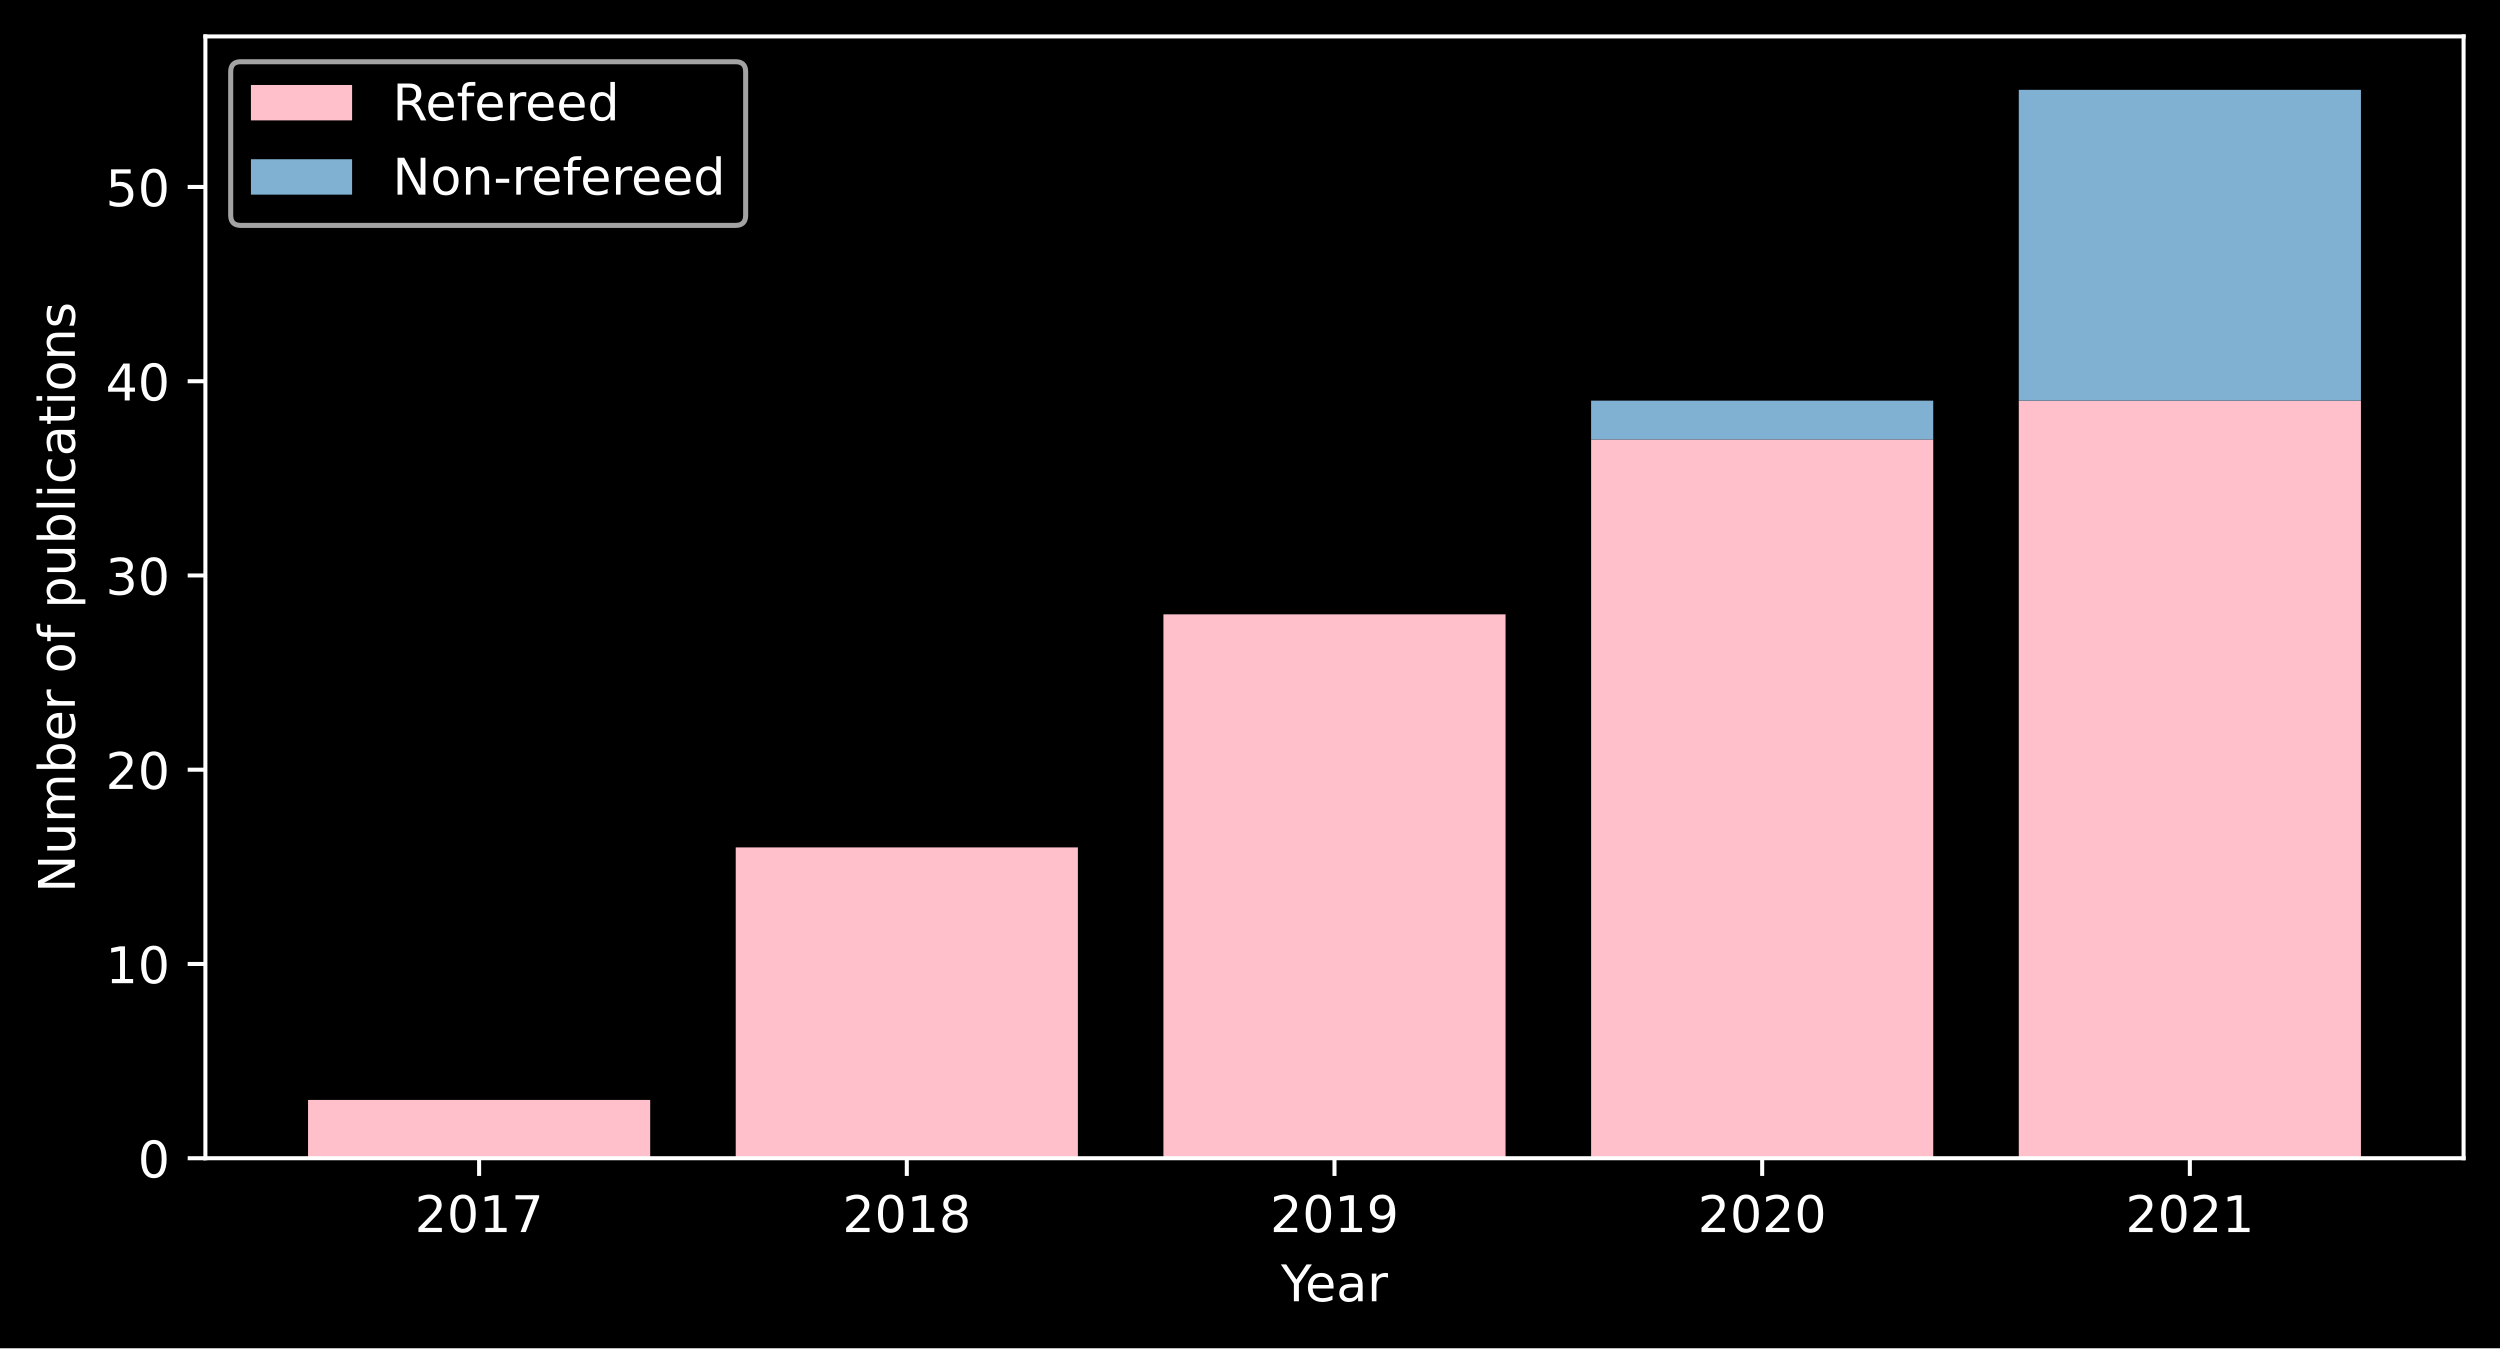
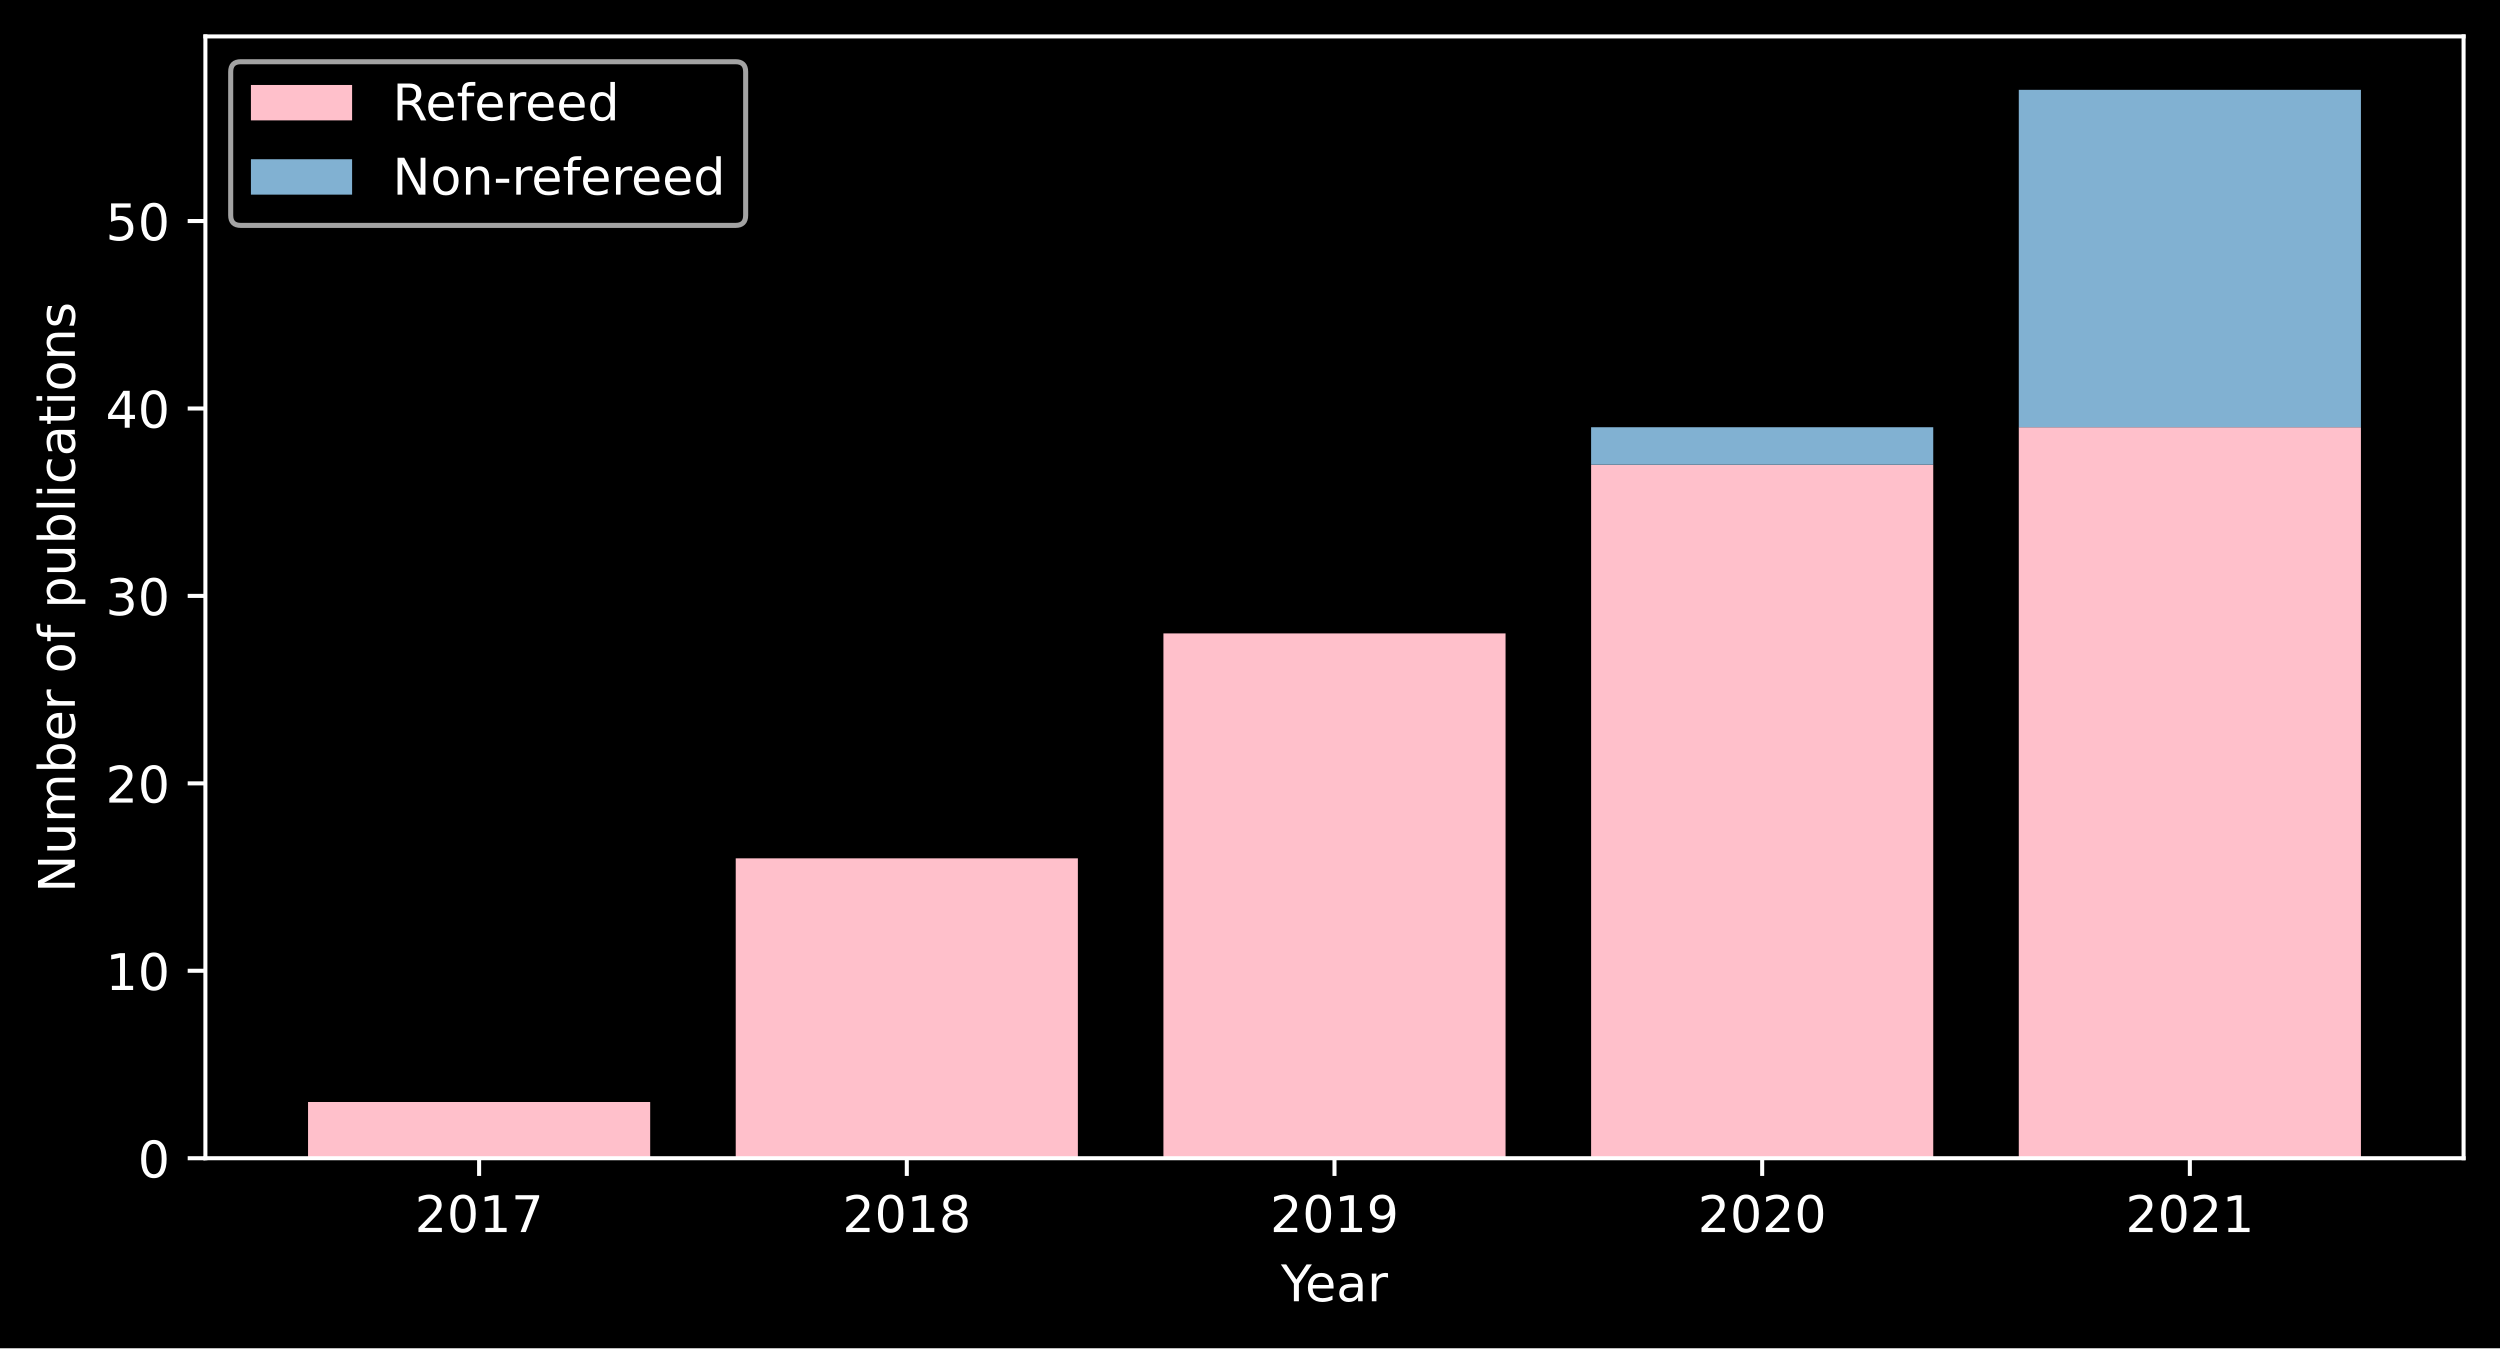
<svg xmlns="http://www.w3.org/2000/svg" xmlns:xlink="http://www.w3.org/1999/xlink" height="266.516pt" version="1.1" viewBox="0 0 494.203 266.516" width="494.203pt">
  <defs>
    <style type="text/css">*{stroke-linecap:butt;stroke-linejoin:round;}</style>
  </defs>
  <g id="figure_1">
    <g id="patch_1">
      <path d="M 0 266.516  L 494.203 266.516  L 494.203 0  L 0 0  z " />
    </g>
    <g id="axes_1">
      <g id="patch_2">
        <path d="M 40.603 228.96  L 487.003 228.96  L 487.003 7.2  L 40.603 7.2  z " />
      </g>
      <g id="patch_3">
-         <path clip-path="url(#p668c76ae18)" d="M 399.076 228.96  L 466.712 228.96  L 466.712 79.2  L 399.076 79.2  z " style="fill:#ffc0cb;" />
+         <path clip-path="url(#p0590a86155)" d="M 399.076 228.96  L 466.712 228.96  L 466.712 84.455  L 399.076 84.455  z " style="fill:#ffc0cb;" />
      </g>
      <g id="patch_4">
-         <path clip-path="url(#p668c76ae18)" d="M 314.53 228.96  L 382.167 228.96  L 382.167 86.88  L 314.53 86.88  z " style="fill:#ffc0cb;" />
+         <path clip-path="url(#p0590a86155)" d="M 314.53 228.96  L 382.167 228.96  L 382.167 91.865  L 314.53 91.865  z " style="fill:#ffc0cb;" />
      </g>
      <g id="patch_5">
-         <path clip-path="url(#p668c76ae18)" d="M 229.985 228.96  L 297.621 228.96  L 297.621 121.44  L 229.985 121.44  z " style="fill:#ffc0cb;" />
+         <path clip-path="url(#p0590a86155)" d="M 229.985 228.96  L 297.621 228.96  L 297.621 125.213  L 229.985 125.213  z " style="fill:#ffc0cb;" />
      </g>
      <g id="patch_6">
-         <path clip-path="url(#p668c76ae18)" d="M 145.439 228.96  L 213.076 228.96  L 213.076 167.52  L 145.439 167.52  z " style="fill:#ffc0cb;" />
+         <path clip-path="url(#p0590a86155)" d="M 145.439 228.96  L 213.076 228.96  L 213.076 169.676  L 145.439 169.676  z " style="fill:#ffc0cb;" />
      </g>
      <g id="patch_7">
-         <path clip-path="url(#p668c76ae18)" d="M 60.894 228.96  L 128.53 228.96  L 128.53 217.44  L 60.894 217.44  z " style="fill:#ffc0cb;" />
+         <path clip-path="url(#p0590a86155)" d="M 60.894 228.96  L 128.53 228.96  L 128.53 217.844  L 60.894 217.844  z " style="fill:#ffc0cb;" />
      </g>
      <g id="patch_8">
-         <path clip-path="url(#p668c76ae18)" d="M 399.076 79.2  L 466.712 79.2  L 466.712 17.76  L 399.076 17.76  z " style="fill:#81b1d2;" />
+         <path clip-path="url(#p0590a86155)" d="M 399.076 84.455  L 466.712 84.455  L 466.712 17.76  L 399.076 17.76  z " style="fill:#81b1d2;" />
      </g>
      <g id="patch_9">
-         <path clip-path="url(#p668c76ae18)" d="M 314.53 86.88  L 382.167 86.88  L 382.167 79.2  L 314.53 79.2  z " style="fill:#81b1d2;" />
+         <path clip-path="url(#p0590a86155)" d="M 314.53 91.865  L 382.167 91.865  L 382.167 84.455  L 314.53 84.455  z " style="fill:#81b1d2;" />
      </g>
      <g id="patch_10">
-         <path clip-path="url(#p668c76ae18)" d="M 229.985 121.44  L 297.621 121.44  L 297.621 121.44  L 229.985 121.44  z " style="fill:#81b1d2;" />
+         <path clip-path="url(#p0590a86155)" d="M 229.985 125.213  L 297.621 125.213  L 297.621 125.213  L 229.985 125.213  z " style="fill:#81b1d2;" />
      </g>
      <g id="patch_11">
-         <path clip-path="url(#p668c76ae18)" d="M 145.439 167.52  L 213.076 167.52  L 213.076 167.52  L 145.439 167.52  z " style="fill:#81b1d2;" />
+         <path clip-path="url(#p0590a86155)" d="M 145.439 169.676  L 213.076 169.676  L 213.076 169.676  L 145.439 169.676  z " style="fill:#81b1d2;" />
      </g>
      <g id="patch_12">
-         <path clip-path="url(#p668c76ae18)" d="M 60.894 217.44  L 128.53 217.44  L 128.53 217.44  L 60.894 217.44  z " style="fill:#81b1d2;" />
+         <path clip-path="url(#p0590a86155)" d="M 60.894 217.844  L 128.53 217.844  L 128.53 217.844  L 60.894 217.844  z " style="fill:#81b1d2;" />
      </g>
      <g id="matplotlib.axis_1">
        <g id="xtick_1">
          <g id="line2d_1">
            <defs>
-               <path d="M 0 0  L 0 3.5  " id="m8a5ce669b0" style="stroke:#ffffff;stroke-width:0.8;" />
-             </defs>
-             <g>
-               <use style="fill:#ffffff;stroke:#ffffff;stroke-width:0.8;" x="432.894" xlink:href="#m8a5ce669b0" y="228.96" />
+               <path d="M 0 0  L 0 3.5  " id="ma2ef7f8da0" style="stroke:#ffffff;stroke-width:0.8;" />
+             </defs>
+             <g>
+               <use style="fill:#ffffff;stroke:#ffffff;stroke-width:0.8;" x="432.894" xlink:href="#ma2ef7f8da0" y="228.96" />
            </g>
          </g>
          <g id="text_1">
            <g style="fill:#ffffff;" transform="translate(420.169 243.5584)scale(0.1 -0.1)">
              <defs>
                <path d="M 1228 531  L 3431 531  L 3431 0  L 469 0  L 469 531  Q 828 903 1448 1529  Q 2069 2156 2228 2338  Q 2531 2678 2651 2914  Q 2772 3150 2772 3378  Q 2772 3750 2511 3984  Q 2250 4219 1831 4219  Q 1534 4219 1204 4116  Q 875 4013 500 3803  L 500 4441  Q 881 4594 1212 4672  Q 1544 4750 1819 4750  Q 2544 4750 2975 4387  Q 3406 4025 3406 3419  Q 3406 3131 3298 2873  Q 3191 2616 2906 2266  Q 2828 2175 2409 1742  Q 1991 1309 1228 531  z " id="DejaVuSans-32" transform="scale(0.015625)" />
                <path d="M 2034 4250  Q 1547 4250 1301 3770  Q 1056 3291 1056 2328  Q 1056 1369 1301 889  Q 1547 409 2034 409  Q 2525 409 2770 889  Q 3016 1369 3016 2328  Q 3016 3291 2770 3770  Q 2525 4250 2034 4250  z M 2034 4750  Q 2819 4750 3233 4129  Q 3647 3509 3647 2328  Q 3647 1150 3233 529  Q 2819 -91 2034 -91  Q 1250 -91 836 529  Q 422 1150 422 2328  Q 422 3509 836 4129  Q 1250 4750 2034 4750  z " id="DejaVuSans-30" transform="scale(0.015625)" />
                <path d="M 794 531  L 1825 531  L 1825 4091  L 703 3866  L 703 4441  L 1819 4666  L 2450 4666  L 2450 531  L 3481 531  L 3481 0  L 794 0  L 794 531  z " id="DejaVuSans-31" transform="scale(0.015625)" />
              </defs>
              <use xlink:href="#DejaVuSans-32" />
              <use x="63.623" xlink:href="#DejaVuSans-30" />
              <use x="127.246" xlink:href="#DejaVuSans-32" />
              <use x="190.869" xlink:href="#DejaVuSans-31" />
            </g>
          </g>
        </g>
        <g id="xtick_2">
          <g id="line2d_2">
            <g>
-               <use style="fill:#ffffff;stroke:#ffffff;stroke-width:0.8;" x="348.349" xlink:href="#m8a5ce669b0" y="228.96" />
+               <use style="fill:#ffffff;stroke:#ffffff;stroke-width:0.8;" x="348.349" xlink:href="#ma2ef7f8da0" y="228.96" />
            </g>
          </g>
          <g id="text_2">
            <g style="fill:#ffffff;" transform="translate(335.6236 243.5584)scale(0.1 -0.1)">
              <use xlink:href="#DejaVuSans-32" />
              <use x="63.623" xlink:href="#DejaVuSans-30" />
              <use x="127.246" xlink:href="#DejaVuSans-32" />
              <use x="190.869" xlink:href="#DejaVuSans-30" />
            </g>
          </g>
        </g>
        <g id="xtick_3">
          <g id="line2d_3">
            <g>
-               <use style="fill:#ffffff;stroke:#ffffff;stroke-width:0.8;" x="263.803" xlink:href="#m8a5ce669b0" y="228.96" />
+               <use style="fill:#ffffff;stroke:#ffffff;stroke-width:0.8;" x="263.803" xlink:href="#ma2ef7f8da0" y="228.96" />
            </g>
          </g>
          <g id="text_3">
            <g style="fill:#ffffff;" transform="translate(251.0781 243.5584)scale(0.1 -0.1)">
              <defs>
                <path d="M 703 97  L 703 672  Q 941 559 1184 500  Q 1428 441 1663 441  Q 2288 441 2617 861  Q 2947 1281 2994 2138  Q 2813 1869 2534 1725  Q 2256 1581 1919 1581  Q 1219 1581 811 2004  Q 403 2428 403 3163  Q 403 3881 828 4315  Q 1253 4750 1959 4750  Q 2769 4750 3195 4129  Q 3622 3509 3622 2328  Q 3622 1225 3098 567  Q 2575 -91 1691 -91  Q 1453 -91 1209 -44  Q 966 3 703 97  z M 1959 2075  Q 2384 2075 2632 2365  Q 2881 2656 2881 3163  Q 2881 3666 2632 3958  Q 2384 4250 1959 4250  Q 1534 4250 1286 3958  Q 1038 3666 1038 3163  Q 1038 2656 1286 2365  Q 1534 2075 1959 2075  z " id="DejaVuSans-39" transform="scale(0.015625)" />
              </defs>
              <use xlink:href="#DejaVuSans-32" />
              <use x="63.623" xlink:href="#DejaVuSans-30" />
              <use x="127.246" xlink:href="#DejaVuSans-31" />
              <use x="190.869" xlink:href="#DejaVuSans-39" />
            </g>
          </g>
        </g>
        <g id="xtick_4">
          <g id="line2d_4">
            <g>
-               <use style="fill:#ffffff;stroke:#ffffff;stroke-width:0.8;" x="179.258" xlink:href="#m8a5ce669b0" y="228.96" />
+               <use style="fill:#ffffff;stroke:#ffffff;stroke-width:0.8;" x="179.258" xlink:href="#ma2ef7f8da0" y="228.96" />
            </g>
          </g>
          <g id="text_4">
            <g style="fill:#ffffff;" transform="translate(166.5327 243.5584)scale(0.1 -0.1)">
              <defs>
                <path d="M 2034 2216  Q 1584 2216 1326 1975  Q 1069 1734 1069 1313  Q 1069 891 1326 650  Q 1584 409 2034 409  Q 2484 409 2743 651  Q 3003 894 3003 1313  Q 3003 1734 2745 1975  Q 2488 2216 2034 2216  z M 1403 2484  Q 997 2584 770 2862  Q 544 3141 544 3541  Q 544 4100 942 4425  Q 1341 4750 2034 4750  Q 2731 4750 3128 4425  Q 3525 4100 3525 3541  Q 3525 3141 3298 2862  Q 3072 2584 2669 2484  Q 3125 2378 3379 2068  Q 3634 1759 3634 1313  Q 3634 634 3220 271  Q 2806 -91 2034 -91  Q 1263 -91 848 271  Q 434 634 434 1313  Q 434 1759 690 2068  Q 947 2378 1403 2484  z M 1172 3481  Q 1172 3119 1398 2916  Q 1625 2713 2034 2713  Q 2441 2713 2670 2916  Q 2900 3119 2900 3481  Q 2900 3844 2670 4047  Q 2441 4250 2034 4250  Q 1625 4250 1398 4047  Q 1172 3844 1172 3481  z " id="DejaVuSans-38" transform="scale(0.015625)" />
              </defs>
              <use xlink:href="#DejaVuSans-32" />
              <use x="63.623" xlink:href="#DejaVuSans-30" />
              <use x="127.246" xlink:href="#DejaVuSans-31" />
              <use x="190.869" xlink:href="#DejaVuSans-38" />
            </g>
          </g>
        </g>
        <g id="xtick_5">
          <g id="line2d_5">
            <g>
-               <use style="fill:#ffffff;stroke:#ffffff;stroke-width:0.8;" x="94.712" xlink:href="#m8a5ce669b0" y="228.96" />
+               <use style="fill:#ffffff;stroke:#ffffff;stroke-width:0.8;" x="94.712" xlink:href="#ma2ef7f8da0" y="228.96" />
            </g>
          </g>
          <g id="text_5">
            <g style="fill:#ffffff;" transform="translate(81.98722 243.5584)scale(0.1 -0.1)">
              <defs>
                <path d="M 525 4666  L 3525 4666  L 3525 4397  L 1831 0  L 1172 0  L 2766 4134  L 525 4134  L 525 4666  z " id="DejaVuSans-37" transform="scale(0.015625)" />
              </defs>
              <use xlink:href="#DejaVuSans-32" />
              <use x="63.623" xlink:href="#DejaVuSans-30" />
              <use x="127.246" xlink:href="#DejaVuSans-31" />
              <use x="190.869" xlink:href="#DejaVuSans-37" />
            </g>
          </g>
        </g>
        <g id="text_6">
          <g style="fill:#ffffff;" transform="translate(253.2156 257.2366)scale(0.1 -0.1)">
            <defs>
              <path d="M -13 4666  L 666 4666  L 1959 2747  L 3244 4666  L 3922 4666  L 2272 2222  L 2272 0  L 1638 0  L 1638 2222  L -13 4666  z " id="DejaVuSans-59" transform="scale(0.015625)" />
              <path d="M 3597 1894  L 3597 1613  L 953 1613  Q 991 1019 1311 708  Q 1631 397 2203 397  Q 2534 397 2845 478  Q 3156 559 3463 722  L 3463 178  Q 3153 47 2828 -22  Q 2503 -91 2169 -91  Q 1331 -91 842 396  Q 353 884 353 1716  Q 353 2575 817 3079  Q 1281 3584 2069 3584  Q 2775 3584 3186 3129  Q 3597 2675 3597 1894  z M 3022 2063  Q 3016 2534 2758 2815  Q 2500 3097 2075 3097  Q 1594 3097 1305 2825  Q 1016 2553 972 2059  L 3022 2063  z " id="DejaVuSans-65" transform="scale(0.015625)" />
              <path d="M 2194 1759  Q 1497 1759 1228 1600  Q 959 1441 959 1056  Q 959 750 1161 570  Q 1363 391 1709 391  Q 2188 391 2477 730  Q 2766 1069 2766 1631  L 2766 1759  L 2194 1759  z M 3341 1997  L 3341 0  L 2766 0  L 2766 531  Q 2569 213 2275 61  Q 1981 -91 1556 -91  Q 1019 -91 701 211  Q 384 513 384 1019  Q 384 1609 779 1909  Q 1175 2209 1959 2209  L 2766 2209  L 2766 2266  Q 2766 2663 2505 2880  Q 2244 3097 1772 3097  Q 1472 3097 1187 3025  Q 903 2953 641 2809  L 641 3341  Q 956 3463 1253 3523  Q 1550 3584 1831 3584  Q 2591 3584 2966 3190  Q 3341 2797 3341 1997  z " id="DejaVuSans-61" transform="scale(0.015625)" />
              <path d="M 2631 2963  Q 2534 3019 2420 3045  Q 2306 3072 2169 3072  Q 1681 3072 1420 2755  Q 1159 2438 1159 1844  L 1159 0  L 581 0  L 581 3500  L 1159 3500  L 1159 2956  Q 1341 3275 1631 3429  Q 1922 3584 2338 3584  Q 2397 3584 2469 3576  Q 2541 3569 2628 3553  L 2631 2963  z " id="DejaVuSans-72" transform="scale(0.015625)" />
            </defs>
            <use xlink:href="#DejaVuSans-59" />
            <use x="47.834" xlink:href="#DejaVuSans-65" />
            <use x="109.357" xlink:href="#DejaVuSans-61" />
            <use x="170.637" xlink:href="#DejaVuSans-72" />
          </g>
        </g>
      </g>
      <g id="matplotlib.axis_2">
        <g id="ytick_1">
          <g id="line2d_6">
            <defs>
-               <path d="M 0 0  L -3.5 0  " id="mda1ff12141" style="stroke:#ffffff;stroke-width:0.8;" />
-             </defs>
-             <g>
-               <use style="fill:#ffffff;stroke:#ffffff;stroke-width:0.8;" x="40.603" xlink:href="#mda1ff12141" y="228.96" />
+               <path d="M 0 0  L -3.5 0  " id="ma90b45f98a" style="stroke:#ffffff;stroke-width:0.8;" />
+             </defs>
+             <g>
+               <use style="fill:#ffffff;stroke:#ffffff;stroke-width:0.8;" x="40.603" xlink:href="#ma90b45f98a" y="228.96" />
            </g>
          </g>
          <g id="text_7">
            <g style="fill:#ffffff;" transform="translate(27.24063 232.7592)scale(0.1 -0.1)">
              <use xlink:href="#DejaVuSans-30" />
            </g>
          </g>
        </g>
        <g id="ytick_2">
          <g id="line2d_7">
            <g>
-               <use style="fill:#ffffff;stroke:#ffffff;stroke-width:0.8;" x="40.603" xlink:href="#mda1ff12141" y="190.56" />
+               <use style="fill:#ffffff;stroke:#ffffff;stroke-width:0.8;" x="40.603" xlink:href="#ma90b45f98a" y="191.907" />
            </g>
          </g>
          <g id="text_8">
-             <g style="fill:#ffffff;" transform="translate(20.87813 194.3592)scale(0.1 -0.1)">
+             <g style="fill:#ffffff;" transform="translate(20.87813 195.7066)scale(0.1 -0.1)">
              <use xlink:href="#DejaVuSans-31" />
              <use x="63.623" xlink:href="#DejaVuSans-30" />
            </g>
          </g>
        </g>
        <g id="ytick_3">
          <g id="line2d_8">
            <g>
-               <use style="fill:#ffffff;stroke:#ffffff;stroke-width:0.8;" x="40.603" xlink:href="#mda1ff12141" y="152.16" />
+               <use style="fill:#ffffff;stroke:#ffffff;stroke-width:0.8;" x="40.603" xlink:href="#ma90b45f98a" y="154.855" />
            </g>
          </g>
          <g id="text_9">
-             <g style="fill:#ffffff;" transform="translate(20.87813 155.9592)scale(0.1 -0.1)">
+             <g style="fill:#ffffff;" transform="translate(20.87813 158.654)scale(0.1 -0.1)">
              <use xlink:href="#DejaVuSans-32" />
              <use x="63.623" xlink:href="#DejaVuSans-30" />
            </g>
          </g>
        </g>
        <g id="ytick_4">
          <g id="line2d_9">
            <g>
-               <use style="fill:#ffffff;stroke:#ffffff;stroke-width:0.8;" x="40.603" xlink:href="#mda1ff12141" y="113.76" />
+               <use style="fill:#ffffff;stroke:#ffffff;stroke-width:0.8;" x="40.603" xlink:href="#ma90b45f98a" y="117.802" />
            </g>
          </g>
          <g id="text_10">
-             <g style="fill:#ffffff;" transform="translate(20.87813 117.5592)scale(0.1 -0.1)">
+             <g style="fill:#ffffff;" transform="translate(20.87813 121.6013)scale(0.1 -0.1)">
              <defs>
                <path d="M 2597 2516  Q 3050 2419 3304 2112  Q 3559 1806 3559 1356  Q 3559 666 3084 287  Q 2609 -91 1734 -91  Q 1441 -91 1130 -33  Q 819 25 488 141  L 488 750  Q 750 597 1062 519  Q 1375 441 1716 441  Q 2309 441 2620 675  Q 2931 909 2931 1356  Q 2931 1769 2642 2001  Q 2353 2234 1838 2234  L 1294 2234  L 1294 2753  L 1863 2753  Q 2328 2753 2575 2939  Q 2822 3125 2822 3475  Q 2822 3834 2567 4026  Q 2313 4219 1838 4219  Q 1578 4219 1281 4162  Q 984 4106 628 3988  L 628 4550  Q 988 4650 1302 4700  Q 1616 4750 1894 4750  Q 2613 4750 3031 4423  Q 3450 4097 3450 3541  Q 3450 3153 3228 2886  Q 3006 2619 2597 2516  z " id="DejaVuSans-33" transform="scale(0.015625)" />
              </defs>
              <use xlink:href="#DejaVuSans-33" />
              <use x="63.623" xlink:href="#DejaVuSans-30" />
            </g>
          </g>
        </g>
        <g id="ytick_5">
          <g id="line2d_10">
            <g>
-               <use style="fill:#ffffff;stroke:#ffffff;stroke-width:0.8;" x="40.603" xlink:href="#mda1ff12141" y="75.36" />
+               <use style="fill:#ffffff;stroke:#ffffff;stroke-width:0.8;" x="40.603" xlink:href="#ma90b45f98a" y="80.749" />
            </g>
          </g>
          <g id="text_11">
-             <g style="fill:#ffffff;" transform="translate(20.87813 79.15922)scale(0.1 -0.1)">
+             <g style="fill:#ffffff;" transform="translate(20.87813 84.54869)scale(0.1 -0.1)">
              <defs>
                <path d="M 2419 4116  L 825 1625  L 2419 1625  L 2419 4116  z M 2253 4666  L 3047 4666  L 3047 1625  L 3713 1625  L 3713 1100  L 3047 1100  L 3047 0  L 2419 0  L 2419 1100  L 313 1100  L 313 1709  L 2253 4666  z " id="DejaVuSans-34" transform="scale(0.015625)" />
              </defs>
              <use xlink:href="#DejaVuSans-34" />
              <use x="63.623" xlink:href="#DejaVuSans-30" />
            </g>
          </g>
        </g>
        <g id="ytick_6">
          <g id="line2d_11">
            <g>
-               <use style="fill:#ffffff;stroke:#ffffff;stroke-width:0.8;" x="40.603" xlink:href="#mda1ff12141" y="36.96" />
+               <use style="fill:#ffffff;stroke:#ffffff;stroke-width:0.8;" x="40.603" xlink:href="#ma90b45f98a" y="43.697" />
            </g>
          </g>
          <g id="text_12">
-             <g style="fill:#ffffff;" transform="translate(20.87813 40.75922)scale(0.1 -0.1)">
+             <g style="fill:#ffffff;" transform="translate(20.87813 47.49606)scale(0.1 -0.1)">
              <defs>
                <path d="M 691 4666  L 3169 4666  L 3169 4134  L 1269 4134  L 1269 2991  Q 1406 3038 1543 3061  Q 1681 3084 1819 3084  Q 2600 3084 3056 2656  Q 3513 2228 3513 1497  Q 3513 744 3044 326  Q 2575 -91 1722 -91  Q 1428 -91 1123 -41  Q 819 9 494 109  L 494 744  Q 775 591 1075 516  Q 1375 441 1709 441  Q 2250 441 2565 725  Q 2881 1009 2881 1497  Q 2881 1984 2565 2268  Q 2250 2553 1709 2553  Q 1456 2553 1204 2497  Q 953 2441 691 2322  L 691 4666  z " id="DejaVuSans-35" transform="scale(0.015625)" />
              </defs>
              <use xlink:href="#DejaVuSans-35" />
              <use x="63.623" xlink:href="#DejaVuSans-30" />
            </g>
          </g>
        </g>
        <g id="text_13">
          <g style="fill:#ffffff;" transform="translate(14.79844 176.4542)rotate(-90)scale(0.1 -0.1)">
            <defs>
              <path d="M 628 4666  L 1478 4666  L 3547 763  L 3547 4666  L 4159 4666  L 4159 0  L 3309 0  L 1241 3903  L 1241 0  L 628 0  L 628 4666  z " id="DejaVuSans-4e" transform="scale(0.015625)" />
              <path d="M 544 1381  L 544 3500  L 1119 3500  L 1119 1403  Q 1119 906 1312 657  Q 1506 409 1894 409  Q 2359 409 2629 706  Q 2900 1003 2900 1516  L 2900 3500  L 3475 3500  L 3475 0  L 2900 0  L 2900 538  Q 2691 219 2414 64  Q 2138 -91 1772 -91  Q 1169 -91 856 284  Q 544 659 544 1381  z M 1991 3584  L 1991 3584  z " id="DejaVuSans-75" transform="scale(0.015625)" />
              <path d="M 3328 2828  Q 3544 3216 3844 3400  Q 4144 3584 4550 3584  Q 5097 3584 5394 3201  Q 5691 2819 5691 2113  L 5691 0  L 5113 0  L 5113 2094  Q 5113 2597 4934 2840  Q 4756 3084 4391 3084  Q 3944 3084 3684 2787  Q 3425 2491 3425 1978  L 3425 0  L 2847 0  L 2847 2094  Q 2847 2600 2669 2842  Q 2491 3084 2119 3084  Q 1678 3084 1418 2786  Q 1159 2488 1159 1978  L 1159 0  L 581 0  L 581 3500  L 1159 3500  L 1159 2956  Q 1356 3278 1631 3431  Q 1906 3584 2284 3584  Q 2666 3584 2933 3390  Q 3200 3197 3328 2828  z " id="DejaVuSans-6d" transform="scale(0.015625)" />
              <path d="M 3116 1747  Q 3116 2381 2855 2742  Q 2594 3103 2138 3103  Q 1681 3103 1420 2742  Q 1159 2381 1159 1747  Q 1159 1113 1420 752  Q 1681 391 2138 391  Q 2594 391 2855 752  Q 3116 1113 3116 1747  z M 1159 2969  Q 1341 3281 1617 3432  Q 1894 3584 2278 3584  Q 2916 3584 3314 3078  Q 3713 2572 3713 1747  Q 3713 922 3314 415  Q 2916 -91 2278 -91  Q 1894 -91 1617 61  Q 1341 213 1159 525  L 1159 0  L 581 0  L 581 4863  L 1159 4863  L 1159 2969  z " id="DejaVuSans-62" transform="scale(0.015625)" />
              <path id="DejaVuSans-20" transform="scale(0.015625)" />
              <path d="M 1959 3097  Q 1497 3097 1228 2736  Q 959 2375 959 1747  Q 959 1119 1226 758  Q 1494 397 1959 397  Q 2419 397 2687 759  Q 2956 1122 2956 1747  Q 2956 2369 2687 2733  Q 2419 3097 1959 3097  z M 1959 3584  Q 2709 3584 3137 3096  Q 3566 2609 3566 1747  Q 3566 888 3137 398  Q 2709 -91 1959 -91  Q 1206 -91 779 398  Q 353 888 353 1747  Q 353 2609 779 3096  Q 1206 3584 1959 3584  z " id="DejaVuSans-6f" transform="scale(0.015625)" />
              <path d="M 2375 4863  L 2375 4384  L 1825 4384  Q 1516 4384 1395 4259  Q 1275 4134 1275 3809  L 1275 3500  L 2222 3500  L 2222 3053  L 1275 3053  L 1275 0  L 697 0  L 697 3053  L 147 3053  L 147 3500  L 697 3500  L 697 3744  Q 697 4328 969 4595  Q 1241 4863 1831 4863  L 2375 4863  z " id="DejaVuSans-66" transform="scale(0.015625)" />
              <path d="M 1159 525  L 1159 -1331  L 581 -1331  L 581 3500  L 1159 3500  L 1159 2969  Q 1341 3281 1617 3432  Q 1894 3584 2278 3584  Q 2916 3584 3314 3078  Q 3713 2572 3713 1747  Q 3713 922 3314 415  Q 2916 -91 2278 -91  Q 1894 -91 1617 61  Q 1341 213 1159 525  z M 3116 1747  Q 3116 2381 2855 2742  Q 2594 3103 2138 3103  Q 1681 3103 1420 2742  Q 1159 2381 1159 1747  Q 1159 1113 1420 752  Q 1681 391 2138 391  Q 2594 391 2855 752  Q 3116 1113 3116 1747  z " id="DejaVuSans-70" transform="scale(0.015625)" />
              <path d="M 603 4863  L 1178 4863  L 1178 0  L 603 0  L 603 4863  z " id="DejaVuSans-6c" transform="scale(0.015625)" />
              <path d="M 603 3500  L 1178 3500  L 1178 0  L 603 0  L 603 3500  z M 603 4863  L 1178 4863  L 1178 4134  L 603 4134  L 603 4863  z " id="DejaVuSans-69" transform="scale(0.015625)" />
              <path d="M 3122 3366  L 3122 2828  Q 2878 2963 2633 3030  Q 2388 3097 2138 3097  Q 1578 3097 1268 2742  Q 959 2388 959 1747  Q 959 1106 1268 751  Q 1578 397 2138 397  Q 2388 397 2633 464  Q 2878 531 3122 666  L 3122 134  Q 2881 22 2623 -34  Q 2366 -91 2075 -91  Q 1284 -91 818 406  Q 353 903 353 1747  Q 353 2603 823 3093  Q 1294 3584 2113 3584  Q 2378 3584 2631 3529  Q 2884 3475 3122 3366  z " id="DejaVuSans-63" transform="scale(0.015625)" />
              <path d="M 1172 4494  L 1172 3500  L 2356 3500  L 2356 3053  L 1172 3053  L 1172 1153  Q 1172 725 1289 603  Q 1406 481 1766 481  L 2356 481  L 2356 0  L 1766 0  Q 1100 0 847 248  Q 594 497 594 1153  L 594 3053  L 172 3053  L 172 3500  L 594 3500  L 594 4494  L 1172 4494  z " id="DejaVuSans-74" transform="scale(0.015625)" />
              <path d="M 3513 2113  L 3513 0  L 2938 0  L 2938 2094  Q 2938 2591 2744 2837  Q 2550 3084 2163 3084  Q 1697 3084 1428 2787  Q 1159 2491 1159 1978  L 1159 0  L 581 0  L 581 3500  L 1159 3500  L 1159 2956  Q 1366 3272 1645 3428  Q 1925 3584 2291 3584  Q 2894 3584 3203 3211  Q 3513 2838 3513 2113  z " id="DejaVuSans-6e" transform="scale(0.015625)" />
              <path d="M 2834 3397  L 2834 2853  Q 2591 2978 2328 3040  Q 2066 3103 1784 3103  Q 1356 3103 1142 2972  Q 928 2841 928 2578  Q 928 2378 1081 2264  Q 1234 2150 1697 2047  L 1894 2003  Q 2506 1872 2764 1633  Q 3022 1394 3022 966  Q 3022 478 2636 193  Q 2250 -91 1575 -91  Q 1294 -91 989 -36  Q 684 19 347 128  L 347 722  Q 666 556 975 473  Q 1284 391 1588 391  Q 1994 391 2212 530  Q 2431 669 2431 922  Q 2431 1156 2273 1281  Q 2116 1406 1581 1522  L 1381 1569  Q 847 1681 609 1914  Q 372 2147 372 2553  Q 372 3047 722 3315  Q 1072 3584 1716 3584  Q 2034 3584 2315 3537  Q 2597 3491 2834 3397  z " id="DejaVuSans-73" transform="scale(0.015625)" />
            </defs>
            <use xlink:href="#DejaVuSans-4e" />
            <use x="74.805" xlink:href="#DejaVuSans-75" />
            <use x="138.184" xlink:href="#DejaVuSans-6d" />
            <use x="235.596" xlink:href="#DejaVuSans-62" />
            <use x="299.072" xlink:href="#DejaVuSans-65" />
            <use x="360.596" xlink:href="#DejaVuSans-72" />
            <use x="401.709" xlink:href="#DejaVuSans-20" />
            <use x="433.496" xlink:href="#DejaVuSans-6f" />
            <use x="494.678" xlink:href="#DejaVuSans-66" />
            <use x="529.883" xlink:href="#DejaVuSans-20" />
            <use x="561.67" xlink:href="#DejaVuSans-70" />
            <use x="625.146" xlink:href="#DejaVuSans-75" />
            <use x="688.525" xlink:href="#DejaVuSans-62" />
            <use x="752.002" xlink:href="#DejaVuSans-6c" />
            <use x="779.785" xlink:href="#DejaVuSans-69" />
            <use x="807.568" xlink:href="#DejaVuSans-63" />
            <use x="862.549" xlink:href="#DejaVuSans-61" />
            <use x="923.828" xlink:href="#DejaVuSans-74" />
            <use x="963.037" xlink:href="#DejaVuSans-69" />
            <use x="990.82" xlink:href="#DejaVuSans-6f" />
            <use x="1052.002" xlink:href="#DejaVuSans-6e" />
            <use x="1115.381" xlink:href="#DejaVuSans-73" />
          </g>
        </g>
      </g>
      <g id="patch_13">
        <path d="M 40.603 228.96  L 40.603 7.2  " style="fill:none;stroke:#ffffff;stroke-linecap:square;stroke-linejoin:miter;stroke-width:0.8;" />
      </g>
      <g id="patch_14">
        <path d="M 487.003 228.96  L 487.003 7.2  " style="fill:none;stroke:#ffffff;stroke-linecap:square;stroke-linejoin:miter;stroke-width:0.8;" />
      </g>
      <g id="patch_15">
        <path d="M 40.603 228.96  L 487.003 228.96  " style="fill:none;stroke:#ffffff;stroke-linecap:square;stroke-linejoin:miter;stroke-width:0.8;" />
      </g>
      <g id="patch_16">
        <path d="M 40.603 7.2  L 487.003 7.2  " style="fill:none;stroke:#ffffff;stroke-linecap:square;stroke-linejoin:miter;stroke-width:0.8;" />
      </g>
      <g id="legend_1">
        <g id="patch_17">
          <path d="M 47.603 44.556  L 145.402 44.556  Q 147.402 44.556 147.402 42.556  L 147.402 14.2  Q 147.402 12.2 145.402 12.2  L 47.603 12.2  Q 45.603 12.2 45.603 14.2  L 45.603 42.556  Q 45.603 44.556 47.603 44.556  z " style="opacity:0.8;stroke:#cccccc;stroke-linejoin:miter;" />
        </g>
        <g id="patch_18">
          <path d="M 49.603 23.798  L 69.603 23.798  L 69.603 16.798  L 49.603 16.798  z " style="fill:#ffc0cb;" />
        </g>
        <g id="text_14">
          <g style="fill:#ffffff;" transform="translate(77.60313 23.79844)scale(0.1 -0.1)">
            <defs>
              <path d="M 2841 2188  Q 3044 2119 3236 1894  Q 3428 1669 3622 1275  L 4263 0  L 3584 0  L 2988 1197  Q 2756 1666 2539 1819  Q 2322 1972 1947 1972  L 1259 1972  L 1259 0  L 628 0  L 628 4666  L 2053 4666  Q 2853 4666 3247 4331  Q 3641 3997 3641 3322  Q 3641 2881 3436 2590  Q 3231 2300 2841 2188  z M 1259 4147  L 1259 2491  L 2053 2491  Q 2509 2491 2742 2702  Q 2975 2913 2975 3322  Q 2975 3731 2742 3939  Q 2509 4147 2053 4147  L 1259 4147  z " id="DejaVuSans-52" transform="scale(0.015625)" />
              <path d="M 2906 2969  L 2906 4863  L 3481 4863  L 3481 0  L 2906 0  L 2906 525  Q 2725 213 2448 61  Q 2172 -91 1784 -91  Q 1150 -91 751 415  Q 353 922 353 1747  Q 353 2572 751 3078  Q 1150 3584 1784 3584  Q 2172 3584 2448 3432  Q 2725 3281 2906 2969  z M 947 1747  Q 947 1113 1208 752  Q 1469 391 1925 391  Q 2381 391 2643 752  Q 2906 1113 2906 1747  Q 2906 2381 2643 2742  Q 2381 3103 1925 3103  Q 1469 3103 1208 2742  Q 947 2381 947 1747  z " id="DejaVuSans-64" transform="scale(0.015625)" />
            </defs>
            <use xlink:href="#DejaVuSans-52" />
            <use x="64.982" xlink:href="#DejaVuSans-65" />
            <use x="126.506" xlink:href="#DejaVuSans-66" />
            <use x="161.711" xlink:href="#DejaVuSans-65" />
            <use x="223.234" xlink:href="#DejaVuSans-72" />
            <use x="262.098" xlink:href="#DejaVuSans-65" />
            <use x="323.621" xlink:href="#DejaVuSans-65" />
            <use x="385.145" xlink:href="#DejaVuSans-64" />
          </g>
        </g>
        <g id="patch_19">
          <path d="M 49.603 38.477  L 69.603 38.477  L 69.603 31.477  L 49.603 31.477  z " style="fill:#81b1d2;" />
        </g>
        <g id="text_15">
          <g style="fill:#ffffff;" transform="translate(77.60313 38.47656)scale(0.1 -0.1)">
            <defs>
              <path d="M 313 2009  L 1997 2009  L 1997 1497  L 313 1497  L 313 2009  z " id="DejaVuSans-2d" transform="scale(0.015625)" />
            </defs>
            <use xlink:href="#DejaVuSans-4e" />
            <use x="74.805" xlink:href="#DejaVuSans-6f" />
            <use x="135.986" xlink:href="#DejaVuSans-6e" />
            <use x="199.365" xlink:href="#DejaVuSans-2d" />
            <use x="235.449" xlink:href="#DejaVuSans-72" />
            <use x="274.312" xlink:href="#DejaVuSans-65" />
            <use x="335.836" xlink:href="#DejaVuSans-66" />
            <use x="371.041" xlink:href="#DejaVuSans-65" />
            <use x="432.564" xlink:href="#DejaVuSans-72" />
            <use x="471.428" xlink:href="#DejaVuSans-65" />
            <use x="532.951" xlink:href="#DejaVuSans-65" />
            <use x="594.475" xlink:href="#DejaVuSans-64" />
          </g>
        </g>
      </g>
    </g>
  </g>
  <defs>
-     <clipPath id="p668c76ae18">
+     <clipPath id="p0590a86155">
      <rect height="221.76" width="446.4" x="40.603" y="7.2" />
    </clipPath>
  </defs>
</svg>
